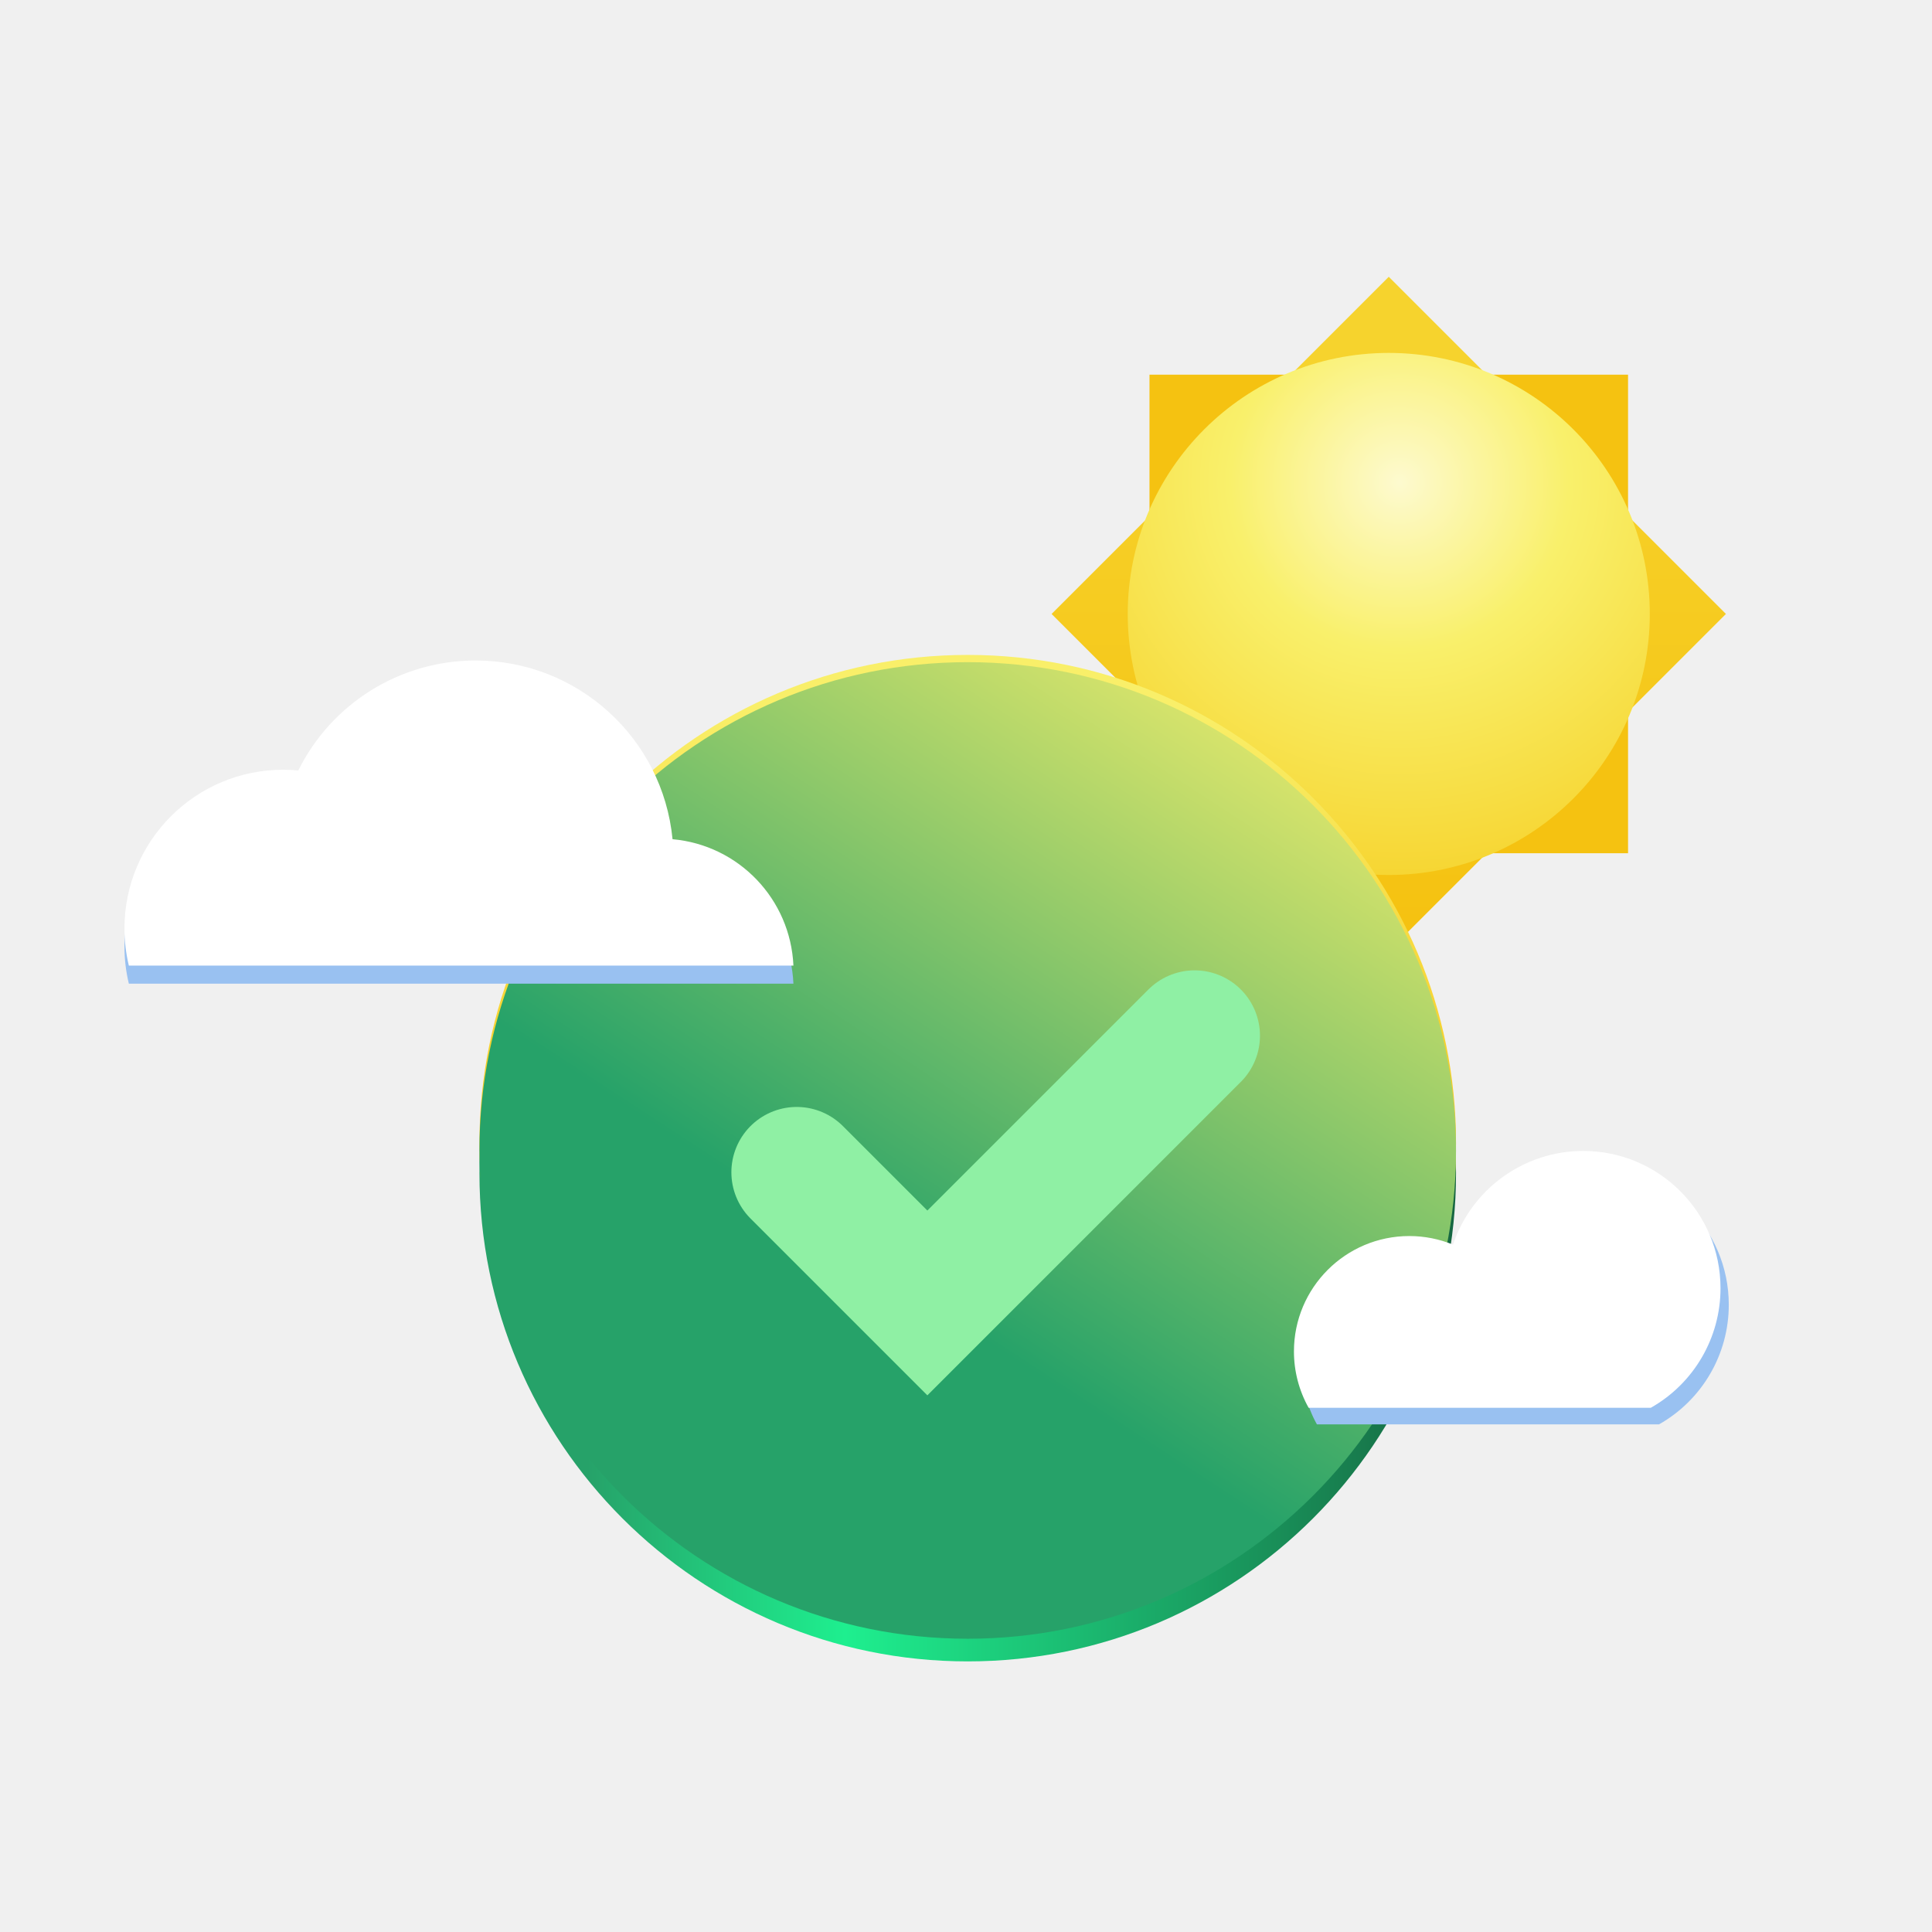
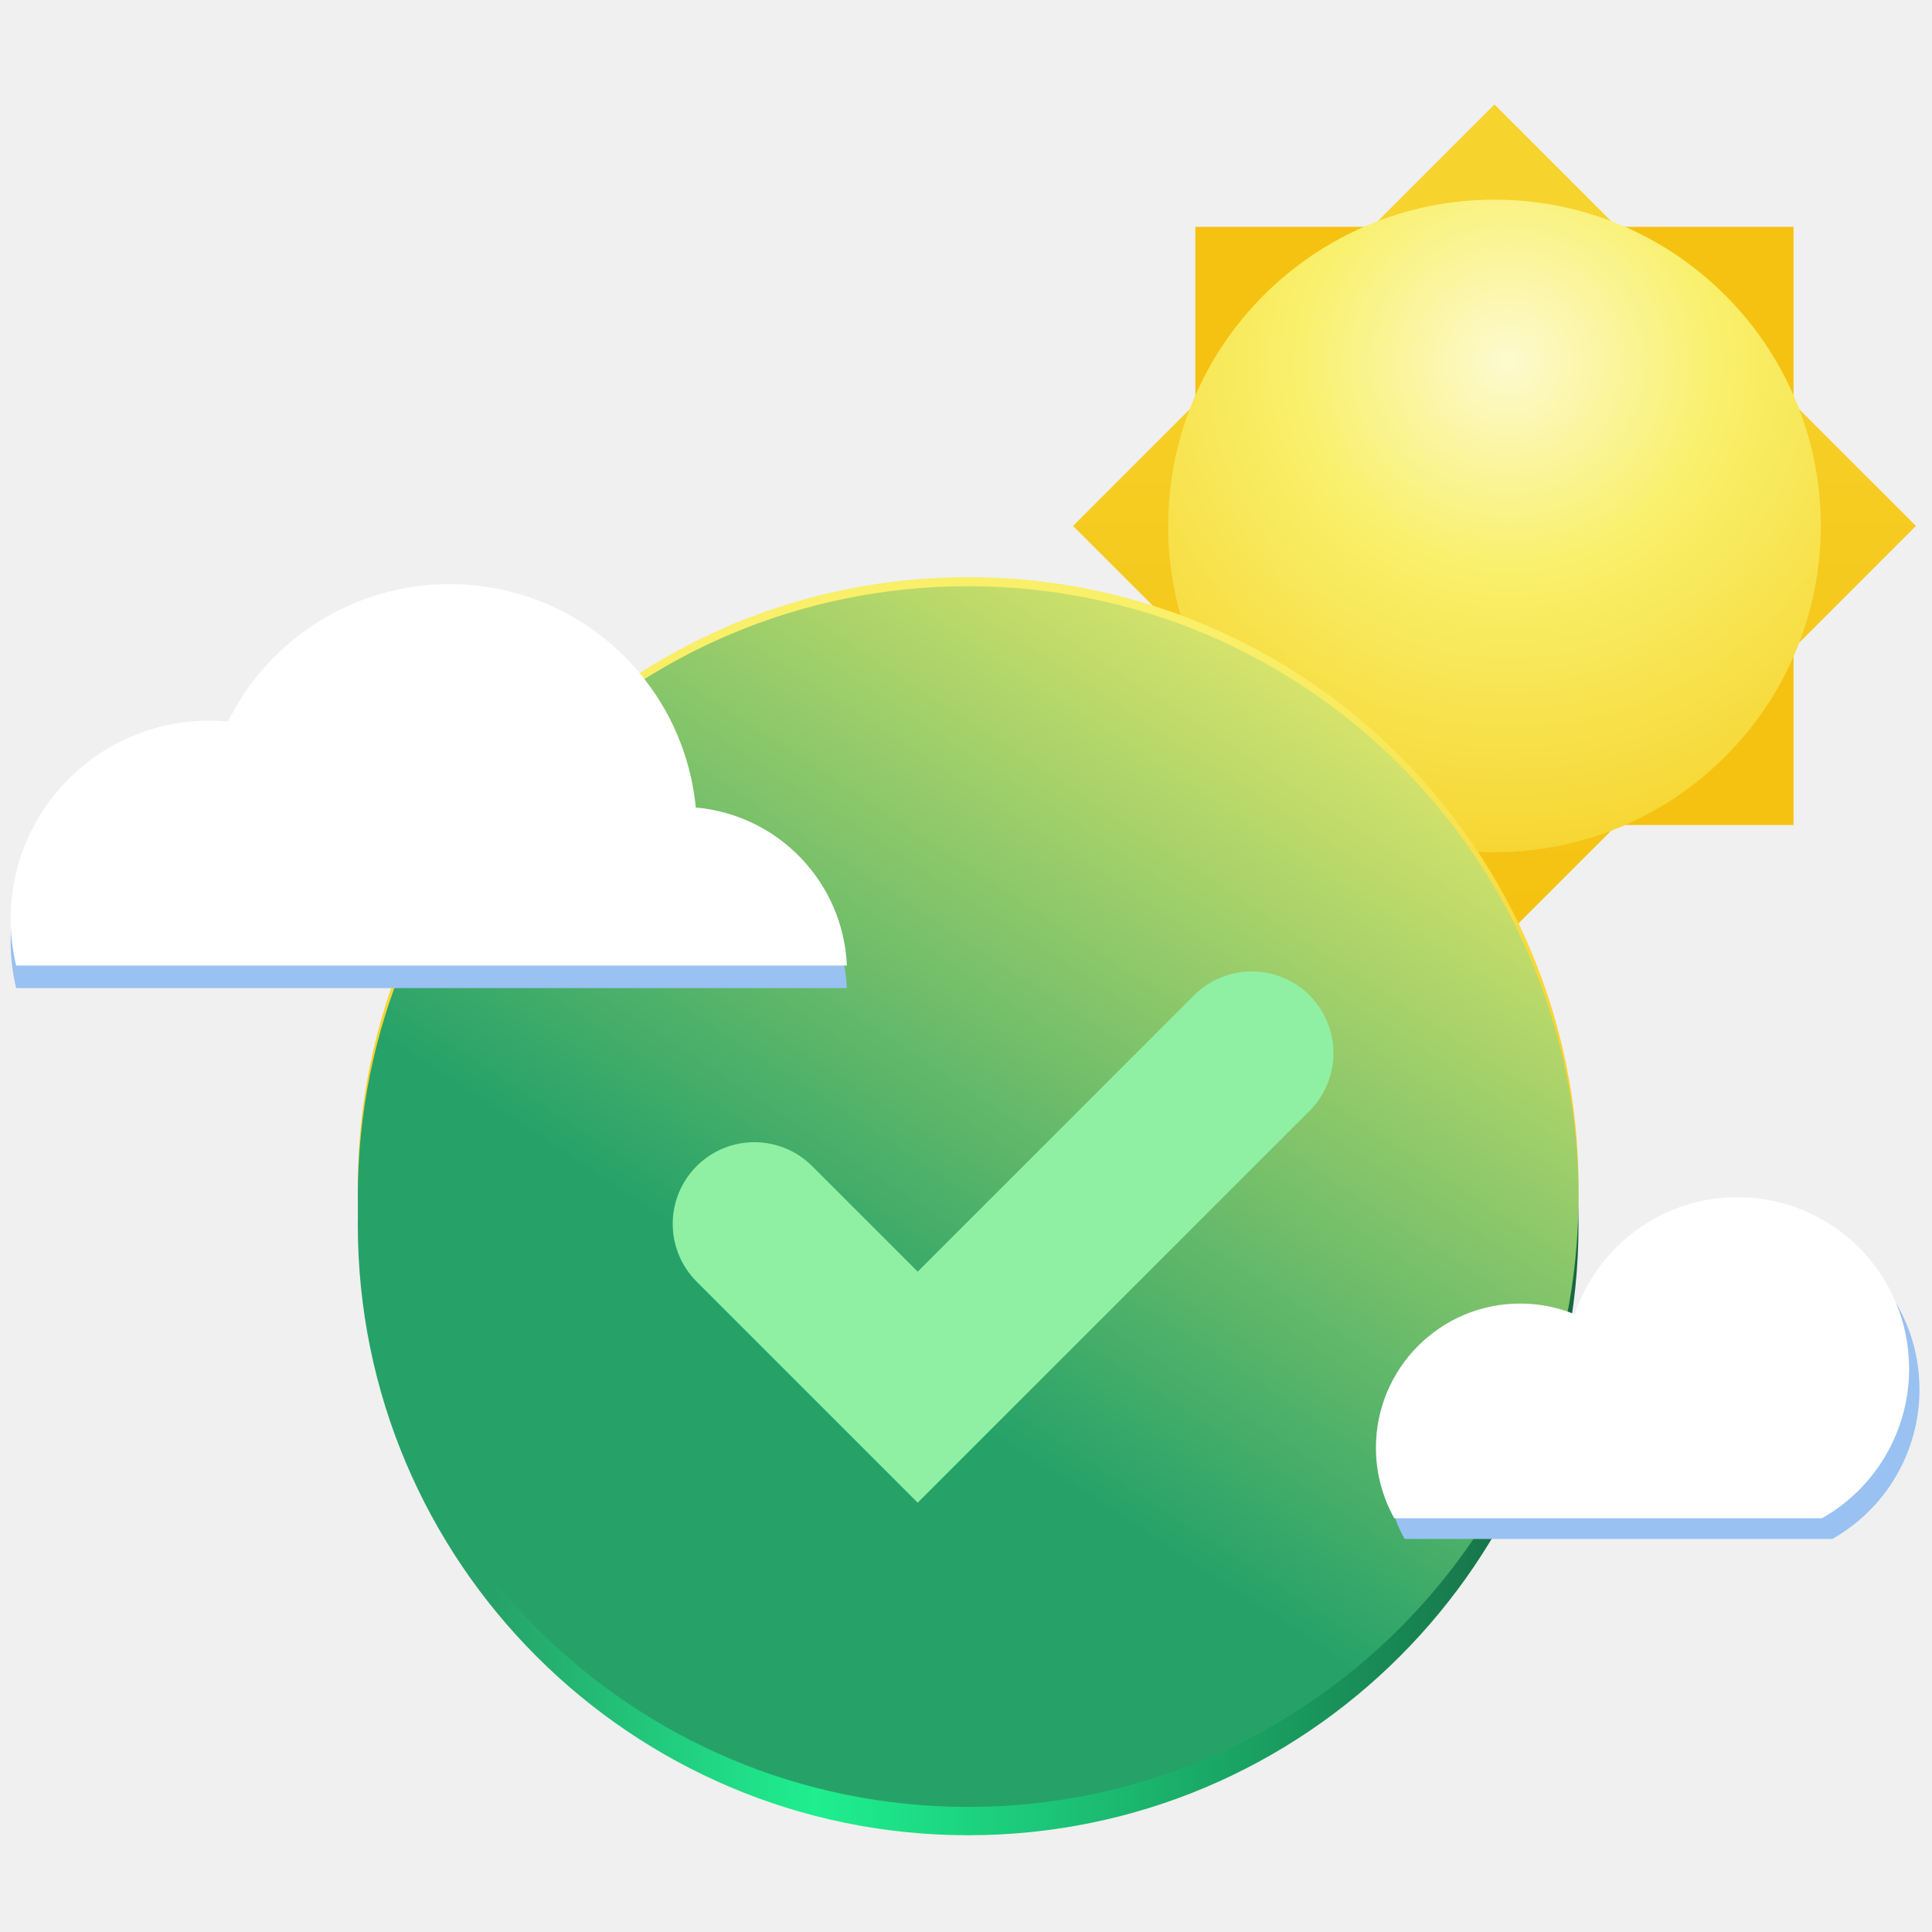
- <svg xmlns="http://www.w3.org/2000/svg" xmlns:xlink="http://www.w3.org/1999/xlink" id="svg8" version="1.1" viewBox="0 0 400 400" height="400" width="400">
+ <svg xmlns="http://www.w3.org/2000/svg" xmlns:xlink="http://www.w3.org/1999/xlink" id="svg8" version="1.1" viewBox="0 0 320 320" height="320" width="320">
  <defs id="defs2">
    <linearGradient id="linearGradient14556">
      <stop style="stop-color:#f9ef69;stop-opacity:1;" offset="0" id="stop14552" />
      <stop style="stop-color:#f5c211;stop-opacity:1" offset="1" id="stop14554" />
    </linearGradient>
    <linearGradient id="a-3" gradientTransform="matrix(0.707107,0.707107,0.707107,-0.707107,2,-170)" gradientUnits="userSpaceOnUse" x1="188.444" x2="261.099" y1="-77.782" y2="-150.437">
      <stop offset="0" stop-color="#f6d32d" id="stop2-6" />
      <stop offset="1" stop-color="#f5c211" id="stop4-7" />
    </linearGradient>
    <radialGradient id="b" cx="280.994" cy="488.848" gradientTransform="matrix(0.347005,0,0,0.342234,-31.50647,-127.4821)" gradientUnits="userSpaceOnUse" r="224">
      <stop offset="0" stop-color="#fdfacf" id="stop7" />
      <stop offset="0.4" stop-color="#f9f06b" id="stop9" />
      <stop offset="1" stop-color="#f6d32d" id="stop11" />
    </radialGradient>
    <linearGradient xlink:href="#linearGradient10519" id="linearGradient10521" x1="564.648" y1="486.457" x2="723.66" y2="486.457" gradientUnits="userSpaceOnUse" gradientTransform="matrix(1.172484,0,0,1.172484,-531.4446,-257.8498)" />
    <linearGradient id="linearGradient10519">
      <stop style="stop-color:#26a269;stop-opacity:1;" offset="0" id="stop10515" />
      <stop style="stop-color:#1eef8f;stop-opacity:1" offset="0.286" id="stop10685" />
      <stop style="stop-color:#165f3d;stop-opacity:1" offset="1" id="stop10517" />
    </linearGradient>
    <linearGradient xlink:href="#linearGradient8268" id="linearGradient8270" x1="624.696" y1="401.861" x2="698.719" y2="288.453" gradientUnits="userSpaceOnUse" gradientTransform="matrix(1.172484,0,0,1.172484,-531.4446,-201.4146)" />
    <linearGradient id="linearGradient8268">
      <stop style="stop-color:#26a269;stop-opacity:1" offset="0" id="stop8264" />
      <stop style="stop-color:#f9f06b;stop-opacity:1" offset="1" id="stop8266" />
    </linearGradient>
    <linearGradient xlink:href="#linearGradient14556" id="linearGradient14558" x1="231.283" y1="145.985" x2="231.283" y2="252.416" gradientUnits="userSpaceOnUse" />
  </defs>
-   <g id="layer1">
+   <g id="layer1" transform="translate(-40,-40)">
    <g id="g960" transform="translate(-9)">
      <g style="stroke-width:0.386" transform="matrix(1.125913,0,0,1.125913,224.4707,55.05338)" id="g862">
        <path d="m 20,20 h 88 v 88 H 20 Z m 0,0" fill="#f5c211" id="path856-5" style="stroke-width:0.298" />
        <path style="fill:url(#a-3);stroke-width:0.386" d="M 2,64 64,126 126,64 64,2 Z m 0,0" fill="url(#a)" id="path858-3" />
        <path style="fill:url(#b);stroke-width:0.386" d="M 112,64 C 112,90.508 90.508,112 64,112 37.492,112 16,90.508 16,64 16,37.492 37.492,16 64,16 c 26.508,0 48,21.492 48,48 z m 0,0" fill="url(#b)" id="path860-5" />
      </g>
      <circle style="fill:url(#linearGradient10521);fill-opacity:1;stroke-width:18.76;stop-color:#000000" id="circle10463" cx="209.359" cy="242.879" r="101.095" />
      <circle style="fill:url(#linearGradient14558);fill-opacity:1;stroke-width:18.76;stop-color:#000000" id="circle11708" cx="209.359" cy="236.689" r="101.095" />
      <circle style="fill:url(#linearGradient8270);fill-opacity:1;stroke-width:18.76;stop-color:#000000" id="path2198" cx="209.359" cy="238.189" r="101.095" />
-       <g id="g8228" transform="matrix(0.9345739,0,0,0.9345739,-395.9676,-136.7443)">
+       <g id="g8228" transform="matrix(0.9345739,0,0,0.9345739,-379.9674,-136.7443)">
        <path id="path2322" style="display:inline;fill:#99c1f1;fill-opacity:1;stroke:none;stroke-width:32.373;stroke-linecap:round;stroke-linejoin:round;stroke-miterlimit:4;stroke-dasharray:none;stroke-opacity:0.482;stop-color:#000000" d="m 538.641,296.637 a 43.84,43.84 0 0 0 -39.24,24.362 35.178,35.178 0 0 0 -3.334,-0.16 35.178,35.178 0 0 0 -35.179,35.179 35.178,35.178 0 0 0 0.972,8.214 h 147.228 a 29.419,29.419 0 0 0 -26.778,-28.002 43.84,43.84 0 0 0 -43.633,-39.592 43.84,43.84 0 0 0 -0.036,0 z" />
        <path id="path889" style="display:inline;fill:#ffffff;fill-opacity:1;stroke:none;stroke-width:32.373;stroke-linecap:round;stroke-linejoin:round;stroke-miterlimit:4;stroke-dasharray:none;stroke-opacity:0.482;stop-color:#000000" d="m 538.641,292.637 a 43.84,43.84 0 0 0 -39.24,24.362 35.178,35.178 0 0 0 -3.334,-0.16 35.178,35.178 0 0 0 -35.179,35.179 35.178,35.178 0 0 0 0.972,8.214 h 147.228 a 29.419,29.419 0 0 0 -26.778,-28.002 43.84,43.84 0 0 0 -43.633,-39.592 43.84,43.84 0 0 0 -0.036,0 z" />
      </g>
      <path style="fill:none;stroke:#8ff0a4;stroke-width:27.057;stroke-linecap:round;stroke-linejoin:miter;stroke-miterlimit:4;stroke-dasharray:none;stroke-opacity:1" d="m 173.952,242.711 27.05,27.05 55.333,-55.333" id="path7128" />
      <g id="g8232" transform="matrix(0.856775,0,0,0.856775,-296.6538,-71.15914)">
        <path id="path2302" style="display:inline;fill:#99c1f1;fill-opacity:1;stroke:none;stroke-width:48.579;stroke-linecap:round;stroke-linejoin:round;stroke-miterlimit:4;stroke-dasharray:none;stroke-opacity:0.482;stop-color:#000000" d="m 741.327,365.182 c -14.261,10e-4 -26.926,9.114 -31.46,22.636 -3.348,-1.369 -6.93,-2.074 -10.548,-2.075 -15.403,-6.9e-4 -27.89,12.486 -27.889,27.889 -3.2e-4,4.767 1.221,9.455 3.549,13.616 h 82.68 c 10.412,-5.887 16.85,-16.921 16.851,-28.882 -8e-5,-18.327 -14.857,-33.183 -33.183,-33.183 z" />
        <path id="path903" style="display:inline;fill:#ffffff;fill-opacity:1;stroke:none;stroke-width:48.579;stroke-linecap:round;stroke-linejoin:round;stroke-miterlimit:4;stroke-dasharray:none;stroke-opacity:0.482;stop-color:#000000" d="m 739.327,361.182 c -14.261,10e-4 -26.926,9.114 -31.46,22.636 -3.348,-1.369 -6.93,-2.074 -10.548,-2.075 -15.403,-6.9e-4 -27.89,12.486 -27.889,27.889 -3.2e-4,4.767 1.221,9.455 3.549,13.616 h 82.68 c 10.412,-5.887 16.85,-16.921 16.851,-28.882 -8e-5,-18.327 -14.857,-33.183 -33.183,-33.183 z" />
      </g>
    </g>
  </g>
</svg>
